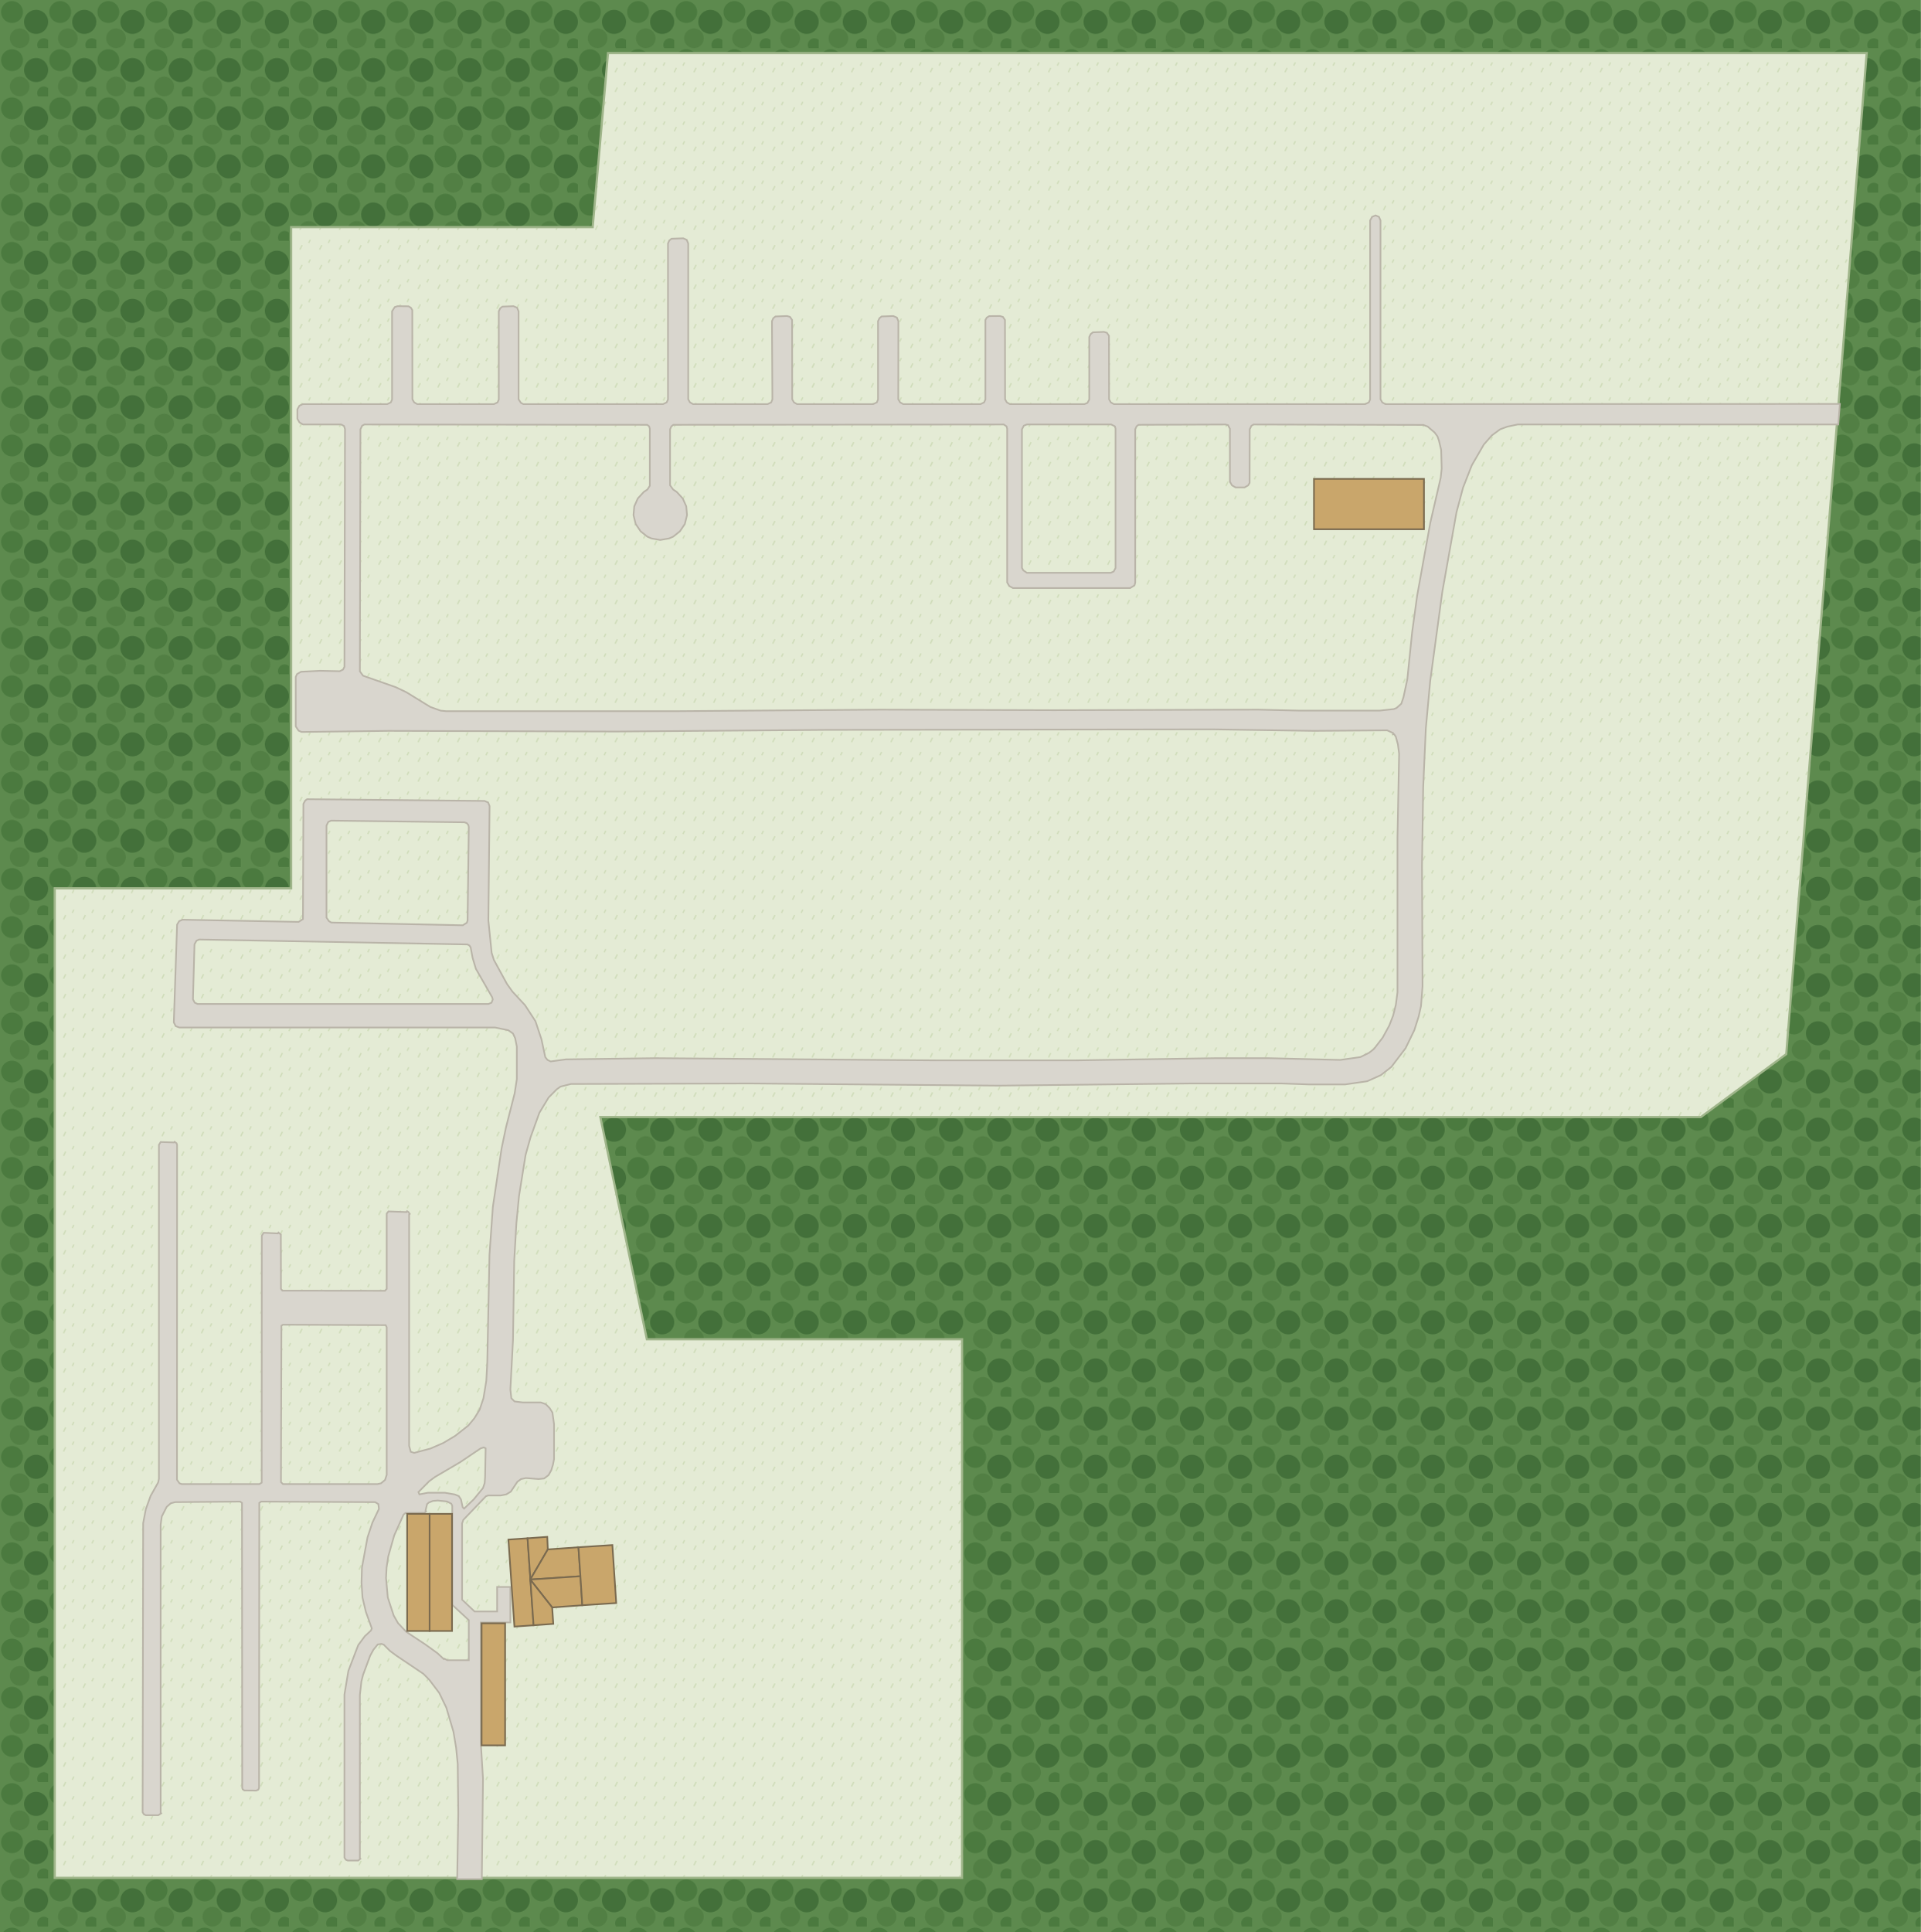
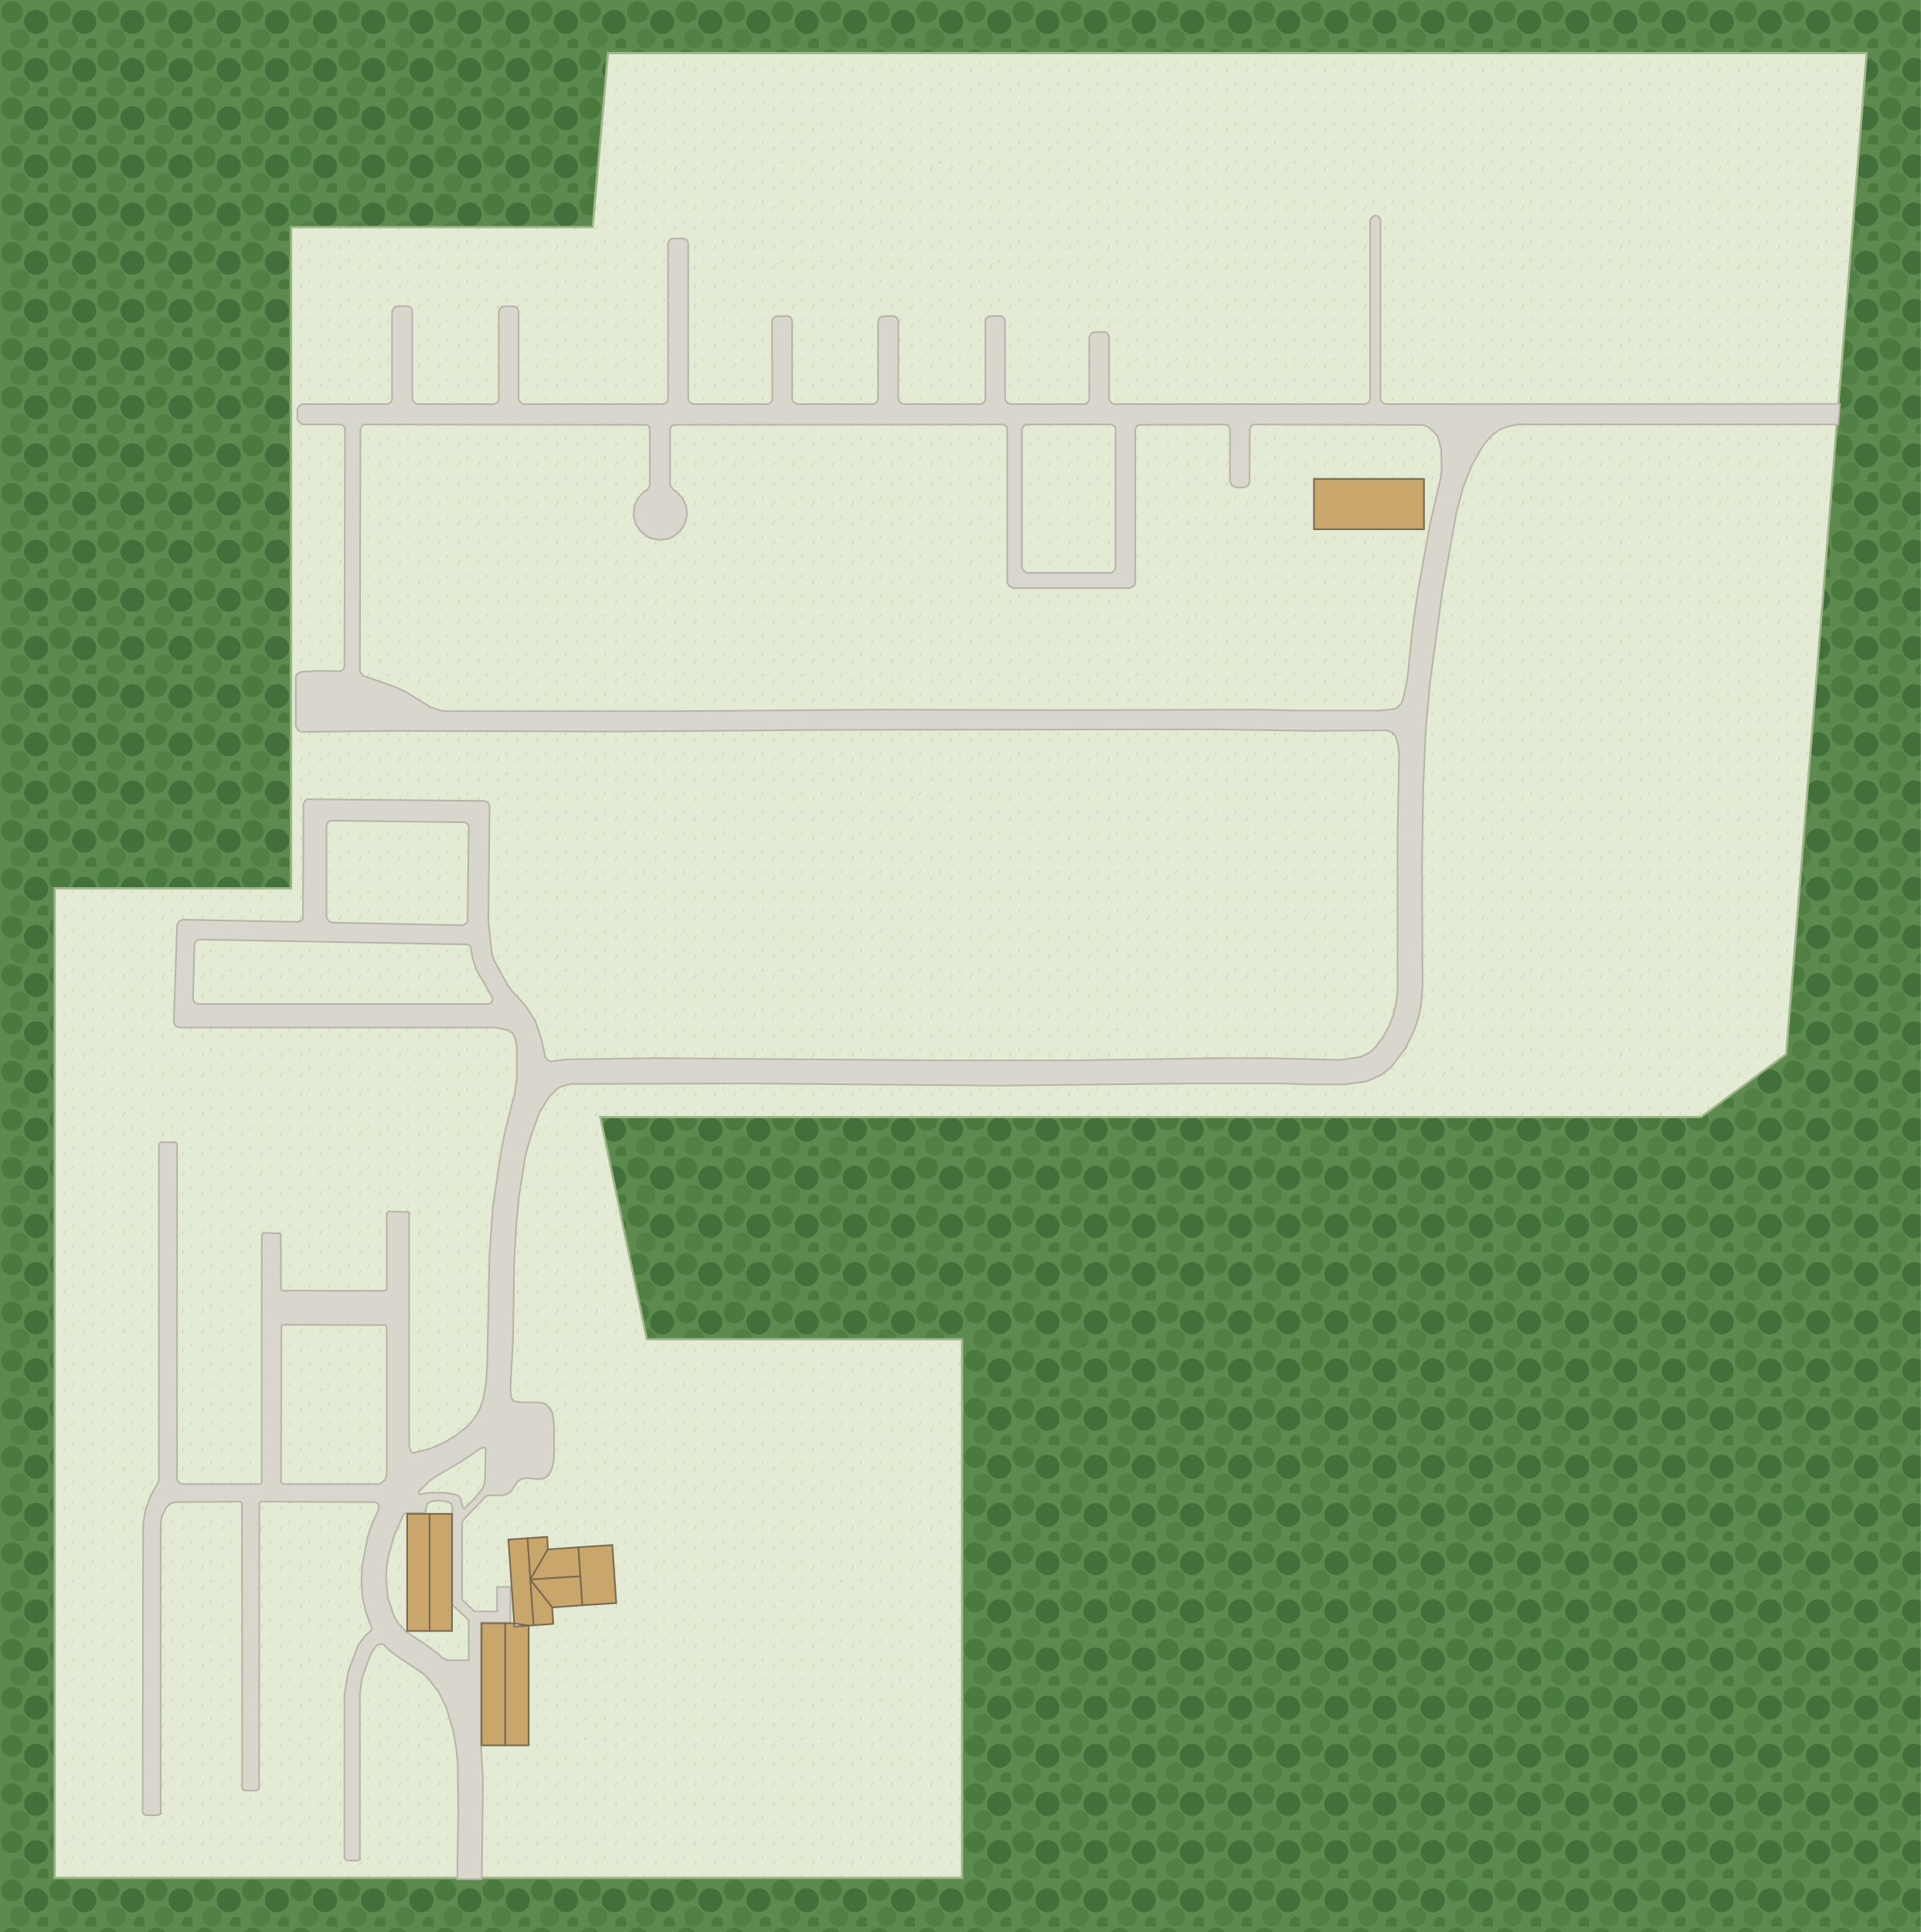
<svg xmlns="http://www.w3.org/2000/svg" viewBox="0 0 1755 1765" width="1755" height="1765">
  <defs>
    <pattern id="wald" width="44" height="44" patternUnits="userSpaceOnUse">
      <rect width="44" height="44" fill="#5d8a4e" />
      <circle cx="11" cy="11" r="10" fill="#4b7a3f" />
      <circle cx="33" cy="20" r="11" fill="#43703a" />
      <circle cx="18" cy="35" r="9" fill="#527f44" />
      <circle cx="40" cy="41" r="6" fill="#4b7a3f" />
    </pattern>
    <pattern id="gras" width="18" height="18" patternUnits="userSpaceOnUse">
      <rect width="18" height="18" fill="#e4ebd5" />
      <path d="M4 12 l2 -4 M12 6 l1.5 -3" stroke="#cfdcb9" stroke-width="1.2" />
    </pattern>
  </defs>
  <rect width="1755" height="1765" fill="url(#wald)" />
  <path d="M1705.5 48.5 L1632.0 963.0 L1554.0 1020.5 L548.5 1020.5 L591.0 1223.5 L879.0 1223.5 L879.0 1715.5 L50.0 1715.5 L50.0 811.5 L266.0 811.5 L266.0 207.5 L541.5 207.5 L555.5 48.5 L1705.5 48.5 Z" fill="url(#gras)" stroke="#9fb58a" stroke-width="2" />
  <g fill="#d9d6ce" stroke="#b9b4a8" stroke-width="1.5">
    <path d="M130.3 1655.6 L130.8 1391.5 L133.2 1378.8 L137.6 1366.6 L144.5 1354.3 L145.2 1351.0 L145.2 1045.9 L146.8 1043.3 L158.9 1043.7 L159.5 1043.1 L161.3 1044.4 L161.8 1045.9 L161.7 1351.8 L164.0 1355.1 L166.0 1355.8 L237.0 1355.8 L239.1 1354.5 L239.2 1128.9 L240.9 1126.2 L253.9 1126.8 L254.4 1126.0 L256.6 1127.8 L256.7 1177.5 L258.0 1179.1 L351.7 1179.2 L353.3 1177.5 L353.3 1108.7 L354.9 1106.7 L371.4 1107.3 L371.9 1106.5 L373.1 1107.2 L374.4 1109.0 L373.8 1109.6 L373.8 1320.9 L375.3 1326.3 L378.4 1327.3 L393.4 1323.3 L404.9 1318.3 L415.8 1311.8 L427.9 1302.3 L433.3 1295.8 L438.2 1287.9 L441.7 1277.4 L444.3 1261.5 L445.2 1245.0 L447.2 1146.5 L450.3 1102.5 L458.3 1049.0 L462.3 1029.9 L470.2 998.9 L472.2 985.9 L472.2 956.1 L470.7 948.6 L468.7 944.2 L464.4 941.2 L452.4 938.7 L163.8 938.7 L160.5 937.4 L158.8 934.0 L161.8 844.7 L163.7 841.5 L166.8 840.2 L272.8 842.2 L276.8 839.7 L277.2 734.4 L278.8 731.4 L280.6 730.1 L442.7 731.7 L446.0 733.1 L447.3 736.4 L446.2 841.0 L449.2 870.5 L451.2 876.9 L463.2 898.9 L468.2 905.9 L479.7 918.3 L489.2 932.9 L494.7 949.4 L498.2 965.8 L500.2 968.3 L503.1 969.7 L517.0 967.8 L599.0 966.7 L855.0 968.7 L983.0 968.7 L1111.0 966.7 L1159.0 966.7 L1224.5 968.3 L1242.9 965.7 L1250.8 961.8 L1255.3 958.3 L1263.3 947.9 L1269.3 936.9 L1272.8 927.9 L1275.3 918.0 L1276.8 906.5 L1276.8 765.0 L1278.3 688.5 L1277.2 680.1 L1275.3 673.1 L1273.8 670.8 L1272.8 670.7 L1272.8 669.7 L1267.4 667.2 L1200.5 667.7 L1107.5 666.3 L755.0 666.8 L563.0 668.3 L355.0 667.7 L275.5 668.7 L272.8 667.5 L270.2 663.6 L270.2 618.4 L271.4 615.8 L275.0 613.7 L292.5 612.8 L310.4 613.2 L313.4 611.7 L314.7 609.2 L315.2 392.0 L314.3 389.2 L311.7 387.8 L276.9 387.8 L273.6 385.9 L271.7 382.6 L271.7 373.9 L273.6 370.6 L276.7 369.2 L353.8 369.2 L357.1 367.6 L358.2 365.0 L358.2 284.4 L360.7 280.5 L363.2 279.7 L373.2 279.8 L375.4 281.1 L376.7 283.3 L376.8 364.8 L378.4 367.6 L381.2 369.2 L451.3 369.2 L454.6 367.6 L455.7 365.0 L455.7 284.4 L457.0 281.7 L459.0 280.1 L469.1 279.7 L472.4 281.1 L473.8 284.4 L473.8 364.8 L476.0 368.1 L478.2 369.2 L605.8 369.2 L609.1 367.6 L610.3 365.0 L610.3 222.4 L611.5 219.7 L613.5 218.1 L624.2 217.7 L627.4 219.1 L628.8 222.4 L628.8 364.8 L630.4 367.6 L633.2 369.2 L701.3 369.2 L704.6 367.6 L705.7 364.9 L705.3 293.4 L706.5 290.7 L708.5 289.1 L719.1 288.7 L721.8 289.5 L723.7 292.3 L723.8 364.8 L725.4 367.6 L728.2 369.2 L797.8 369.2 L801.1 367.6 L802.2 365.0 L802.2 293.4 L803.5 290.7 L805.5 289.1 L816.1 288.7 L819.4 290.1 L820.8 293.4 L820.7 364.8 L822.4 367.6 L825.2 369.2 L895.8 369.2 L899.1 367.6 L900.3 365.0 L900.3 292.3 L901.6 290.1 L903.8 288.8 L913.6 288.7 L916.3 289.5 L918.2 292.3 L918.3 364.8 L919.9 367.6 L922.7 369.2 L990.8 369.2 L993.5 368.1 L995.2 365.0 L995.2 307.9 L996.5 305.2 L998.5 303.6 L1008.6 303.2 L1011.3 304.0 L1013.2 306.8 L1013.3 364.8 L1014.9 367.6 L1017.7 369.2 L1247.3 369.2 L1250.6 367.6 L1251.8 365.0 L1251.8 201.4 L1253.6 198.1 L1256.8 196.8 L1259.9 198.1 L1261.3 201.4 L1261.3 364.8 L1262.9 367.6 L1265.7 369.2 L1681.0 369.0 L1679.5 387.8 L1386.5 387.8 L1377.1 389.8 L1370.6 392.2 L1363.1 397.7 L1355.7 406.1 L1344.7 425.1 L1336.7 445.5 L1330.7 468.1 L1317.8 540.5 L1306.7 622.1 L1302.7 665.5 L1300.3 719.0 L1299.2 790.5 L1299.7 901.0 L1298.3 919.0 L1296.2 928.5 L1292.2 941.1 L1284.2 957.6 L1271.2 974.7 L1261.6 982.2 L1249.1 987.8 L1229.0 990.7 L1196.0 990.7 L1170.5 989.8 L1089.0 989.8 L912.5 991.8 L685.0 989.8 L521.6 990.3 L512.1 992.7 L508.6 995.2 L501.2 1002.7 L492.8 1016.6 L484.7 1039.1 L480.2 1055.1 L474.2 1092.6 L471.8 1117.5 L469.8 1152.0 L468.7 1224.0 L466.3 1269.5 L467.2 1277.4 L470.1 1280.3 L477.5 1281.2 L494.1 1281.2 L498.6 1282.8 L502.2 1286.4 L504.7 1290.4 L506.2 1301.0 L506.2 1333.0 L505.2 1338.1 L503.7 1343.1 L501.2 1347.6 L497.1 1350.7 L492.0 1351.2 L480.5 1350.3 L476.1 1351.2 L472.7 1353.7 L466.7 1362.7 L462.6 1365.2 L457.5 1366.2 L446.0 1366.2 L444.0 1366.9 L423.3 1388.5 L422.2 1391.7 L422.2 1461.4 L433.6 1472.2 L454.2 1472.2 L454.2 1449.8 L466.3 1449.8 L466.3 1482.2 L439.3 1482.2 L439.3 1592.5 L441.3 1625.0 L440.2 1716.7 L417.7 1716.7 L418.7 1656.5 L418.2 1611.5 L416.7 1596.5 L414.3 1582.1 L407.8 1560.1 L401.3 1546.6 L392.3 1534.7 L386.9 1529.2 L362.4 1512.7 L356.3 1508.2 L350.6 1502.5 L348.6 1501.8 L345.1 1502.3 L341.2 1507.1 L338.2 1512.6 L331.7 1530.1 L330.2 1536.1 L328.8 1548.5 L328.8 1697.4 L329.3 1698.1 L327.3 1699.7 L317.7 1699.7 L316.0 1699.0 L314.7 1697.1 L314.7 1548.0 L318.3 1526.4 L327.3 1502.9 L333.3 1494.8 L339.0 1489.5 L339.7 1487.6 L334.3 1472.6 L331.2 1459.5 L330.3 1446.0 L330.7 1432.0 L335.8 1404.4 L340.3 1390.9 L346.2 1378.5 L345.7 1374.1 L342.8 1372.3 L238.6 1371.8 L236.9 1373.0 L236.7 1633.3 L236.0 1635.0 L234.1 1635.8 L223.2 1635.7 L221.7 1634.6 L221.3 1633.3 L221.1 1373.0 L219.4 1371.8 L160.0 1372.3 L156.1 1373.3 L152.3 1376.6 L147.8 1385.4 L146.8 1392.8 L146.8 1655.9 L147.3 1656.6 L144.6 1658.3 L133.2 1658.3 L131.5 1657.5 L130.3 1655.6 Z M328.8 613.3 L331.7 617.3 L361.6 627.8 L371.1 632.3 L393.1 645.8 L402.5 649.2 L407.5 649.7 L619.0 649.7 L804.5 648.3 L963.0 648.8 L1149.5 648.3 L1187.5 649.2 L1260.5 649.2 L1273.4 647.8 L1275.9 646.8 L1280.3 642.9 L1282.3 636.9 L1285.8 620.5 L1290.2 577.5 L1294.8 544.0 L1306.8 477.5 L1316.3 436.4 L1317.2 428.0 L1316.7 411.0 L1314.7 402.6 L1313.3 398.6 L1310.8 395.2 L1304.4 389.7 L1300.4 388.2 L1145.4 387.8 L1143.4 388.9 L1141.8 392.2 L1141.7 441.2 L1140.4 443.4 L1137.1 445.3 L1128.9 445.3 L1125.6 443.4 L1123.7 440.1 L1123.7 391.7 L1122.0 388.4 L1119.5 387.8 L1040.2 388.1 L1038.4 389.5 L1037.2 392.2 L1037.2 532.3 L1036.5 534.8 L1032.6 537.2 L925.4 537.2 L922.1 535.4 L920.2 532.1 L920.2 391.7 L919.6 389.5 L917.1 387.8 L615.2 388.1 L613.4 389.5 L612.2 392.2 L612.2 443.3 L615.0 447.2 L618.3 449.4 L623.8 455.4 L627.0 462.6 L627.7 470.6 L625.7 478.7 L621.2 485.4 L615.0 490.3 L611.3 491.9 L603.2 493.3 L595.2 491.9 L591.5 490.3 L585.3 485.4 L580.8 478.7 L578.8 470.6 L579.5 462.6 L582.7 455.4 L588.2 449.4 L591.5 447.2 L593.7 443.8 L593.7 391.7 L593.1 389.5 L591.3 388.1 L332.9 387.8 L330.9 388.9 L329.3 392.2 L328.8 613.3 Z M933.7 392.2 L933.7 518.8 L934.9 521.0 L938.2 523.3 L1014.8 523.3 L1017.5 522.1 L1019.2 518.9 L1019.2 391.6 L1018.6 389.5 L1015.3 387.8 L938.1 387.8 L935.4 388.9 L933.7 392.2 Z M176.3 912.9 L177.9 916.0 L180.5 917.2 L446.3 917.2 L449.1 916.0 L450.2 913.1 L449.7 911.1 L434.8 885.1 L431.8 875.1 L430.0 865.5 L428.9 863.8 L427.1 862.8 L182.0 858.3 L179.5 859.4 L177.7 862.7 L176.3 912.9 Z M382.3 1363.1 L383.2 1365.2 L391.0 1363.7 L406.5 1363.7 L415.6 1365.3 L419.2 1366.8 L421.2 1369.9 L422.7 1376.9 L424.0 1378.2 L432.8 1369.8 L441.3 1359.4 L442.8 1354.9 L443.2 1349.5 L443.7 1323.1 L442.0 1322.3 L439.1 1323.2 L420.6 1335.7 L397.6 1349.2 L392.1 1353.2 L382.3 1363.1 Z M298.3 754.2 L298.3 838.3 L300.5 841.5 L302.7 842.8 L422.8 845.3 L426.5 843.0 L427.2 841.0 L428.3 755.5 L427.9 753.7 L426.5 752.0 L424.3 751.2 L302.5 749.7 L299.9 750.9 L298.3 754.2 Z M368.7 1383.7 L360.2 1402.6 L354.7 1422.0 L353.2 1432.0 L352.7 1441.5 L354.3 1459.4 L359.7 1475.9 L363.7 1482.9 L371.2 1490.8 L388.6 1502.3 L399.7 1510.3 L405.5 1515.7 L406.0 1515.3 L408.7 1516.7 L428.3 1516.7 L428.3 1480.1 L413.2 1466.1 L413.2 1375.6 L412.3 1373.7 L408.4 1371.7 L400.0 1370.8 L395.5 1371.2 L391.7 1372.7 L390.2 1374.1 L388.8 1379.9 L389.3 1380.7 L387.7 1382.1 L370.5 1382.2 L368.7 1383.7 Z M256.7 1354.0 L258.5 1355.8 L344.8 1355.8 L348.1 1355.1 L351.8 1352.0 L353.3 1347.4 L353.3 1212.5 L352.4 1210.6 L258.5 1210.2 L257.1 1211.1 L256.7 1354.0 Z" />
  </g>
  <g fill="#c9a66b" stroke="#7a6a4f" stroke-width="1.5">
    <path d="M413.0 1490.0 L392.5 1490.0 L392.5 1383.0 L413.0 1383.0 L413.0 1490.0 Z" />
    <path d="M392.5 1490.0 L372.0 1490.0 L372.0 1383.0 L392.5 1383.0 L392.5 1490.0 Z" />
+     <path d="M483.0 1485.1 L483.0 1485.0 L469.8 1483.1 L464.5 1406.5 L482.0 1405.3 L484.6 1442.8 L484.5 1443.0 L484.6 1443.2 L487.5 1484.8 L483.0 1485.1 Z" />
+     <path d="M483.0 1485.1 L483.0 1594.5 L461.5 1594.5 L461.5 1483.0 L469.5 1483.0 L469.8 1483.1 L470.0 1486.0 L483.0 1485.1 Z" />
    <path d="M461.5 1594.5 L440.0 1594.5 L440.0 1483.0 L461.5 1483.0 L461.5 1594.5 Z" />
-     <path d="M482.0 1405.3 L484.6 1442.8 L484.5 1443.0 L484.6 1443.2 L487.5 1484.8 L483.0 1485.1 L470.0 1486.0 L464.5 1406.5 L482.0 1405.3 Z" />
    <path d="M484.6 1442.8 L482.0 1405.3 L500.0 1404.0 L500.5 1415.5 L484.6 1442.8 Z" />
    <path d="M484.6 1443.0 L484.6 1442.8 L500.5 1415.5 L528.5 1413.5 L530.3 1440.0 L484.6 1443.0 Z" />
    <path d="M484.6 1443.2 L484.6 1443.0 L530.3 1440.0 L532.0 1466.5 L504.5 1468.5 L484.6 1443.2 Z" />
    <path d="M487.5 1484.8 L484.6 1443.2 L504.5 1468.5 L505.5 1483.5 L487.5 1484.8 Z" />
    <path d="M532.0 1466.5 L530.3 1440.0 L528.5 1413.5 L559.5 1411.5 L563.0 1464.5 L532.0 1466.5 Z" />
    <path d="M1200.5 437.5 L1301.0 437.5 L1301.0 483.5 L1200.5 483.5 L1200.5 437.5 Z" />
  </g>
</svg>
